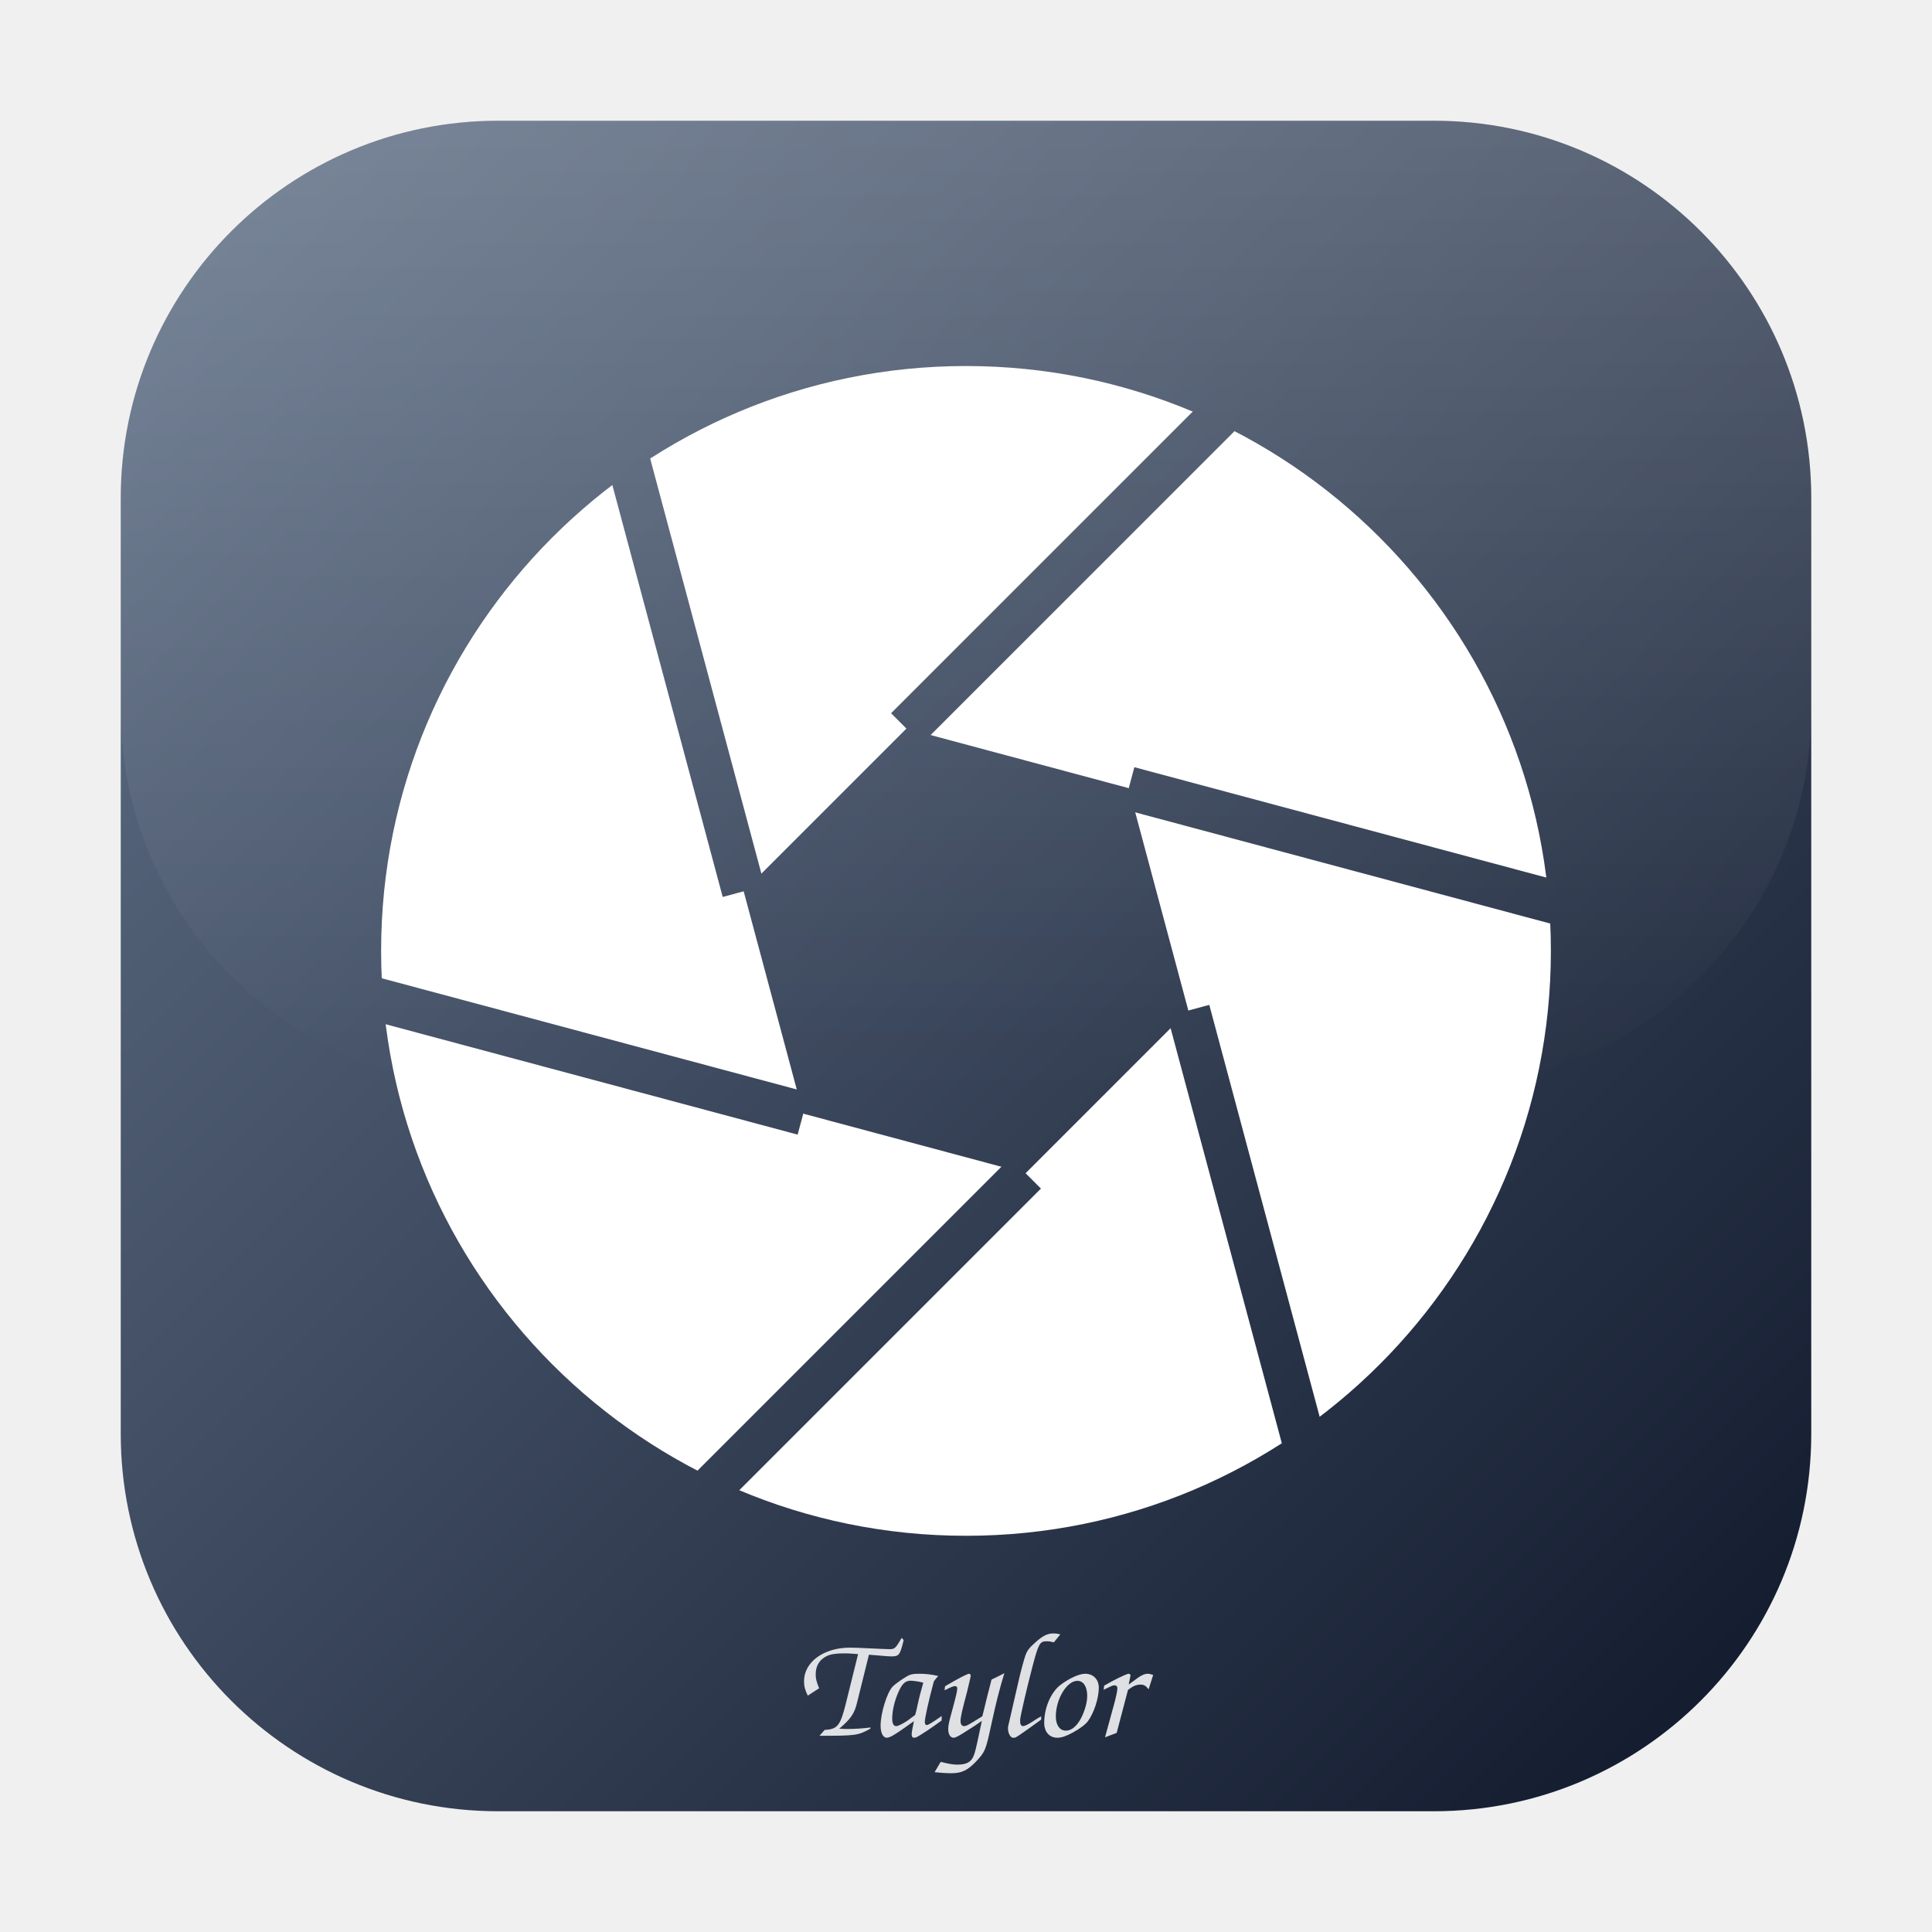
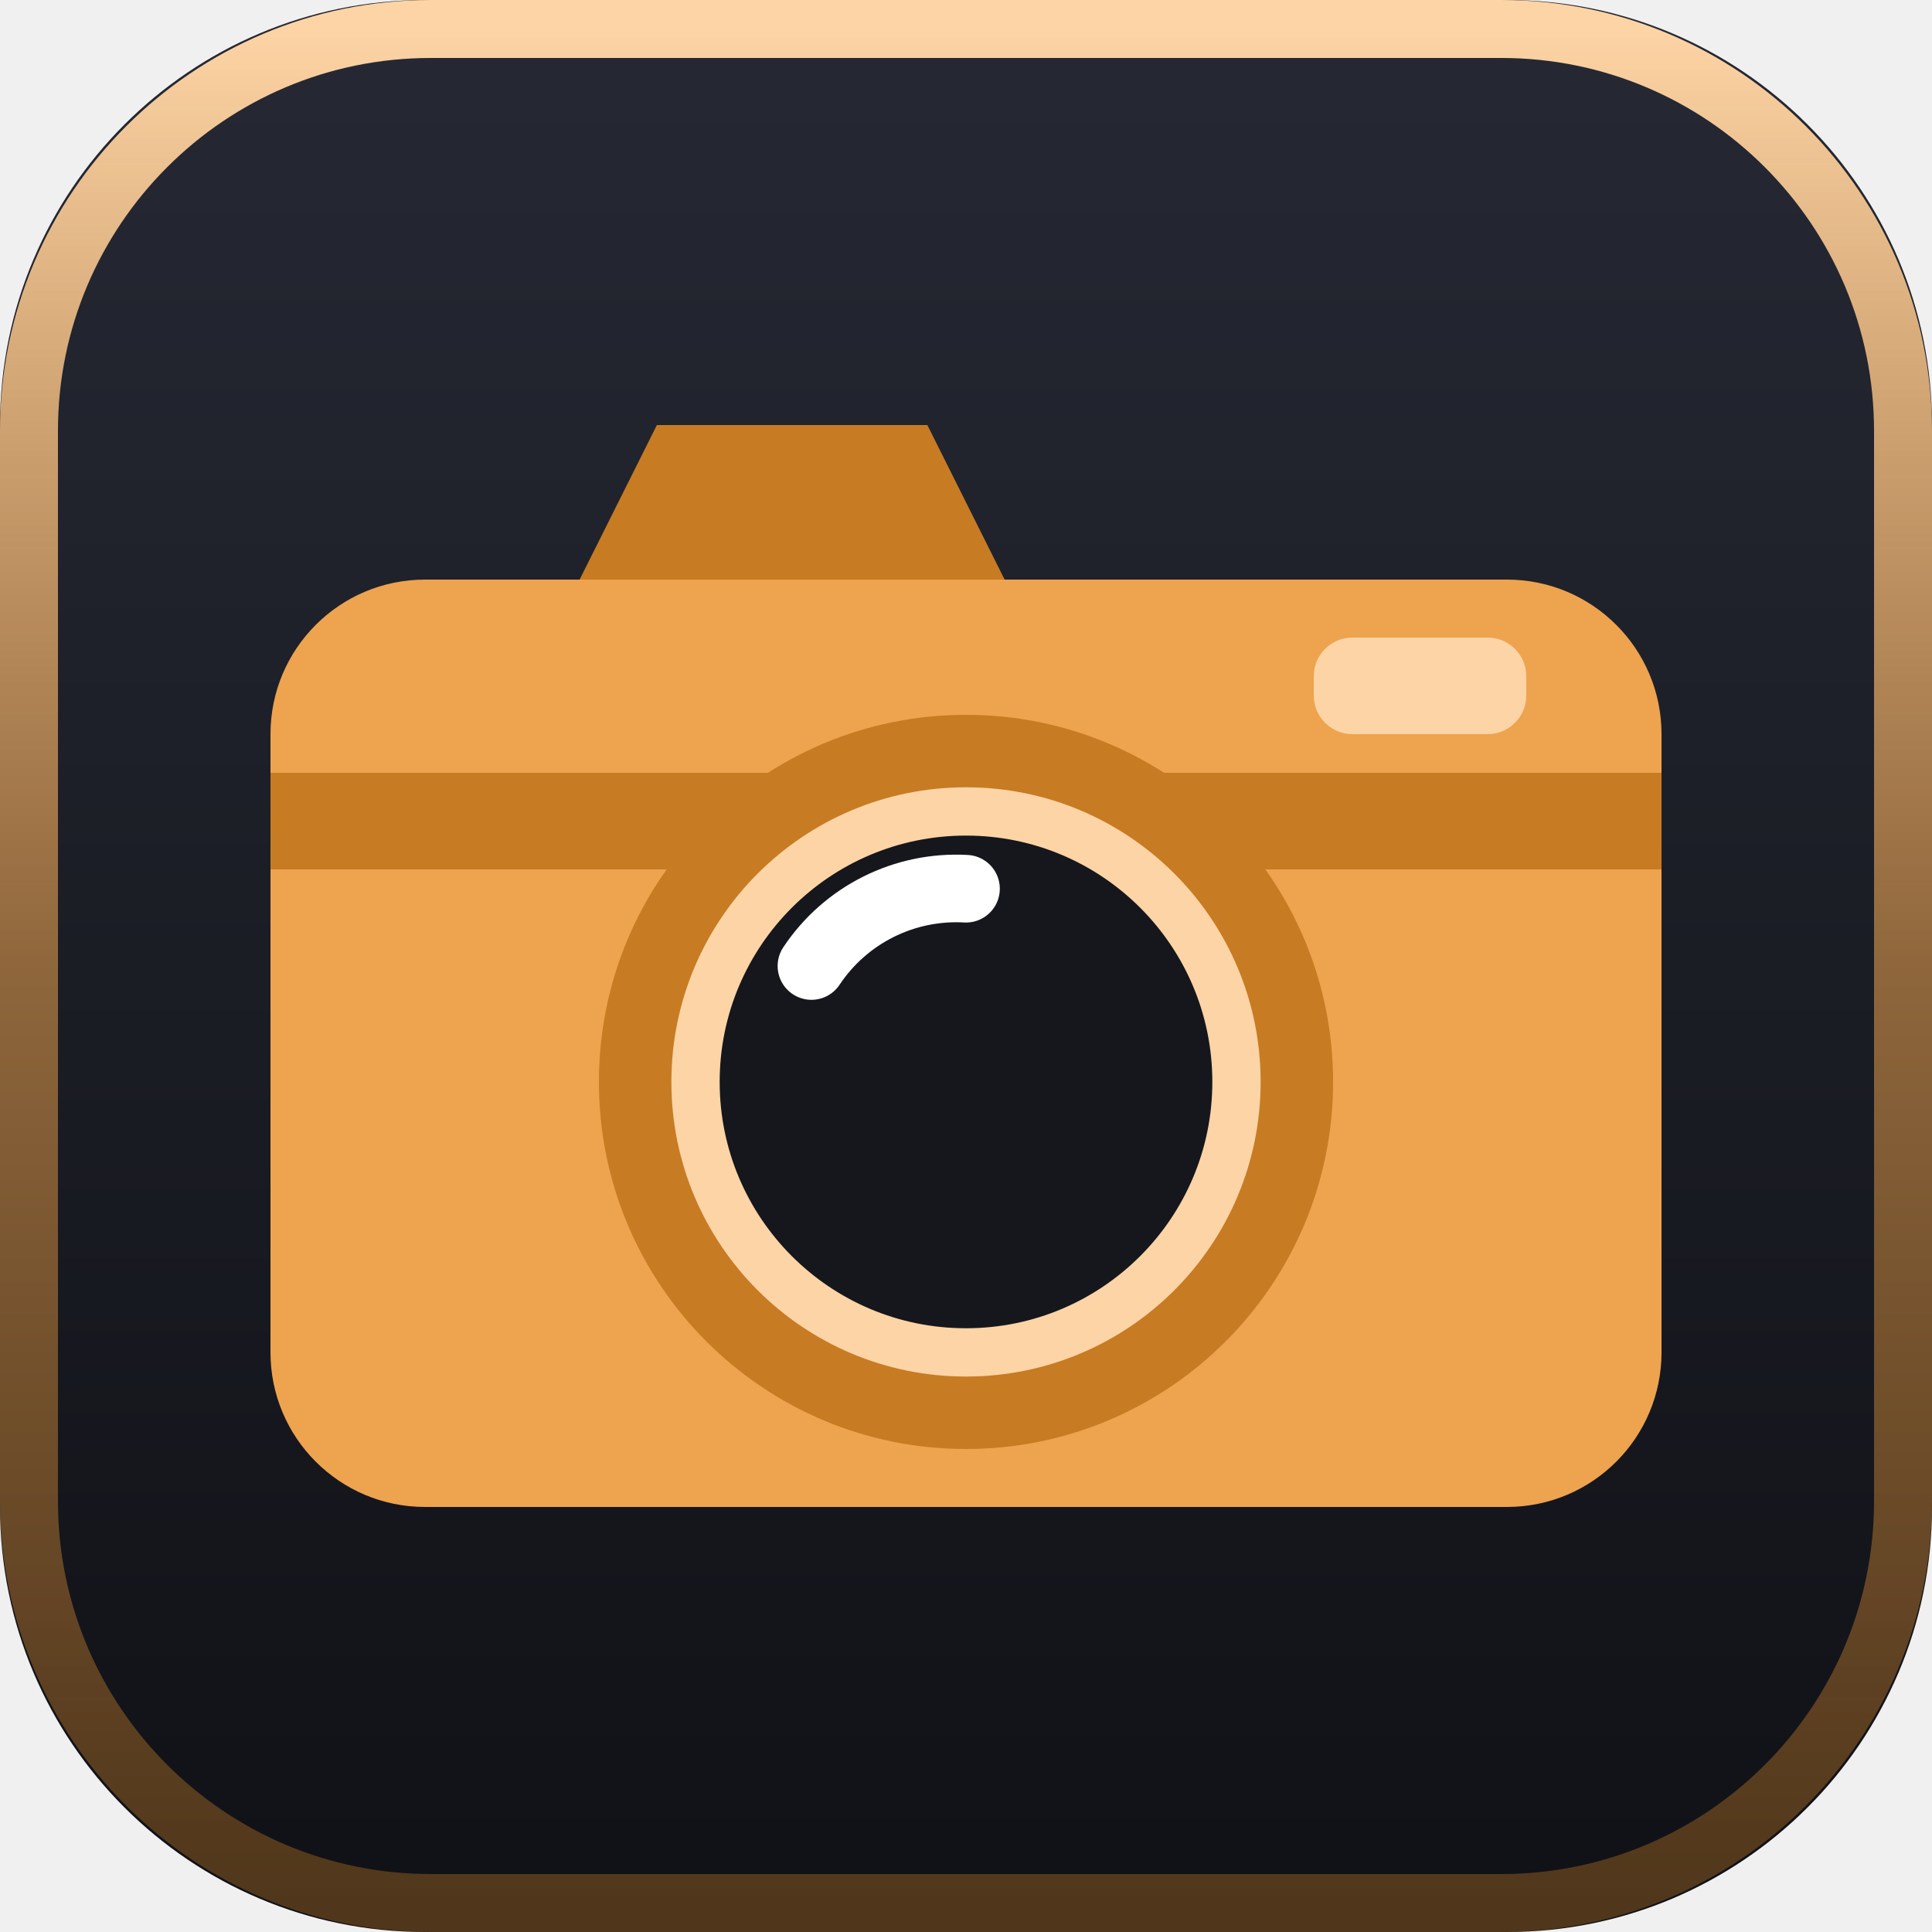
- <svg xmlns="http://www.w3.org/2000/svg" width="512" height="512" viewBox="0 0 512 512">
+ <svg xmlns="http://www.w3.org/2000/svg" viewBox="0 0 100 100" width="1024" height="1024">
  <defs>
-     <linearGradient id="bg" x1="0" y1="0" x2="1" y2="1">
-       <stop offset="0" stop-color="#64748b" />
-       <stop offset="1" stop-color="#0f172a" />
+     <linearGradient id="g" x1="0" y1="0" x2="0" y2="1">
+       <stop offset="0" stop-color="#262934" />
+       <stop offset="1" stop-color="#101116" />
    </linearGradient>
-     <linearGradient id="sheen" x1="0" y1="0" x2="0" y2="1">
-       <stop offset="0" stop-color="#ffffff" stop-opacity="0.16" />
-       <stop offset="1" stop-color="#ffffff" stop-opacity="0" />
+     <linearGradient id="r" x1="0" y1="0" x2="0" y2="1">
+       <stop offset="0" stop-color="hsl(32 95% 82%)" />
+       <stop offset=".5" stop-color="hsl(32 82% 62%)" stop-opacity=".55" />
+       <stop offset="1" stop-color="hsl(32 70% 46%)" stop-opacity=".35" />
    </linearGradient>
-     <mask id="iris">
-       <circle cx="256" cy="252" r="155" fill="#ffffff" />
-       <polygon points="314.92,267.79 271.79,310.92 212.87,295.13 197.08,236.21 240.21,193.08 299.13,208.87" fill="#000000" />
-       <g stroke="#000000" stroke-width="11.5" stroke-linecap="butt">
-         <line x1="271.79" y1="310.92" x2="185.37" y2="397.34" />
-         <line x1="212.87" y1="295.13" x2="94.81" y2="263.50" />
-         <line x1="197.08" y1="236.21" x2="165.45" y2="118.16" />
-         <line x1="240.21" y1="193.08" x2="326.63" y2="106.66" />
-         <line x1="299.13" y1="208.87" x2="417.19" y2="240.50" />
-         <line x1="314.92" y1="267.79" x2="346.55" y2="385.84" />
-       </g>
-     </mask>
  </defs>
-   <rect x="32" y="32" width="448" height="448" rx="100" fill="url(#bg)" />
-   <rect x="32" y="32" width="448" height="256" rx="100" fill="url(#sheen)" />
-   <rect x="32" y="32" width="448" height="448" rx="100" fill="#ffffff" mask="url(#iris)" />
-   <text x="256" y="460" font-family="Segoe Script, cursive" font-size="40" fill="#ffffff" opacity="0.85" text-anchor="middle">Taylor</text>
+   <rect width="100" height="100" rx="22" fill="url(#g)" />
+   <rect x="1.5" y="1.5" width="97" height="97" rx="20.8" fill="none" stroke="url(#r)" stroke-width="3" />
+   <path d="M30 30L34 22H48L52 30Z" fill="hsl(32 70% 46%)" />
+   <rect x="14" y="30" width="72" height="48" rx="8" fill="hsl(32 82% 62%)" />
+   <rect x="14" y="40" width="72" height="5" fill="hsl(32 70% 46%)" />
+   <circle cx="50" cy="56" r="19" fill="hsl(32 70% 46%)" />
+   <circle cx="50" cy="56" r="14" fill="#15171d" />
+   <circle cx="50" cy="56" r="14" fill="none" stroke="hsl(32 95% 82%)" stroke-width="2.5" />
+   <path d="M42 50A9 9 0 0 1 50 46" fill="none" stroke="#ffffff" stroke-width="3.5" stroke-linecap="round" />
+   <rect x="68" y="33" width="11" height="5" rx="2" fill="hsl(32 95% 82%)" />
</svg>
